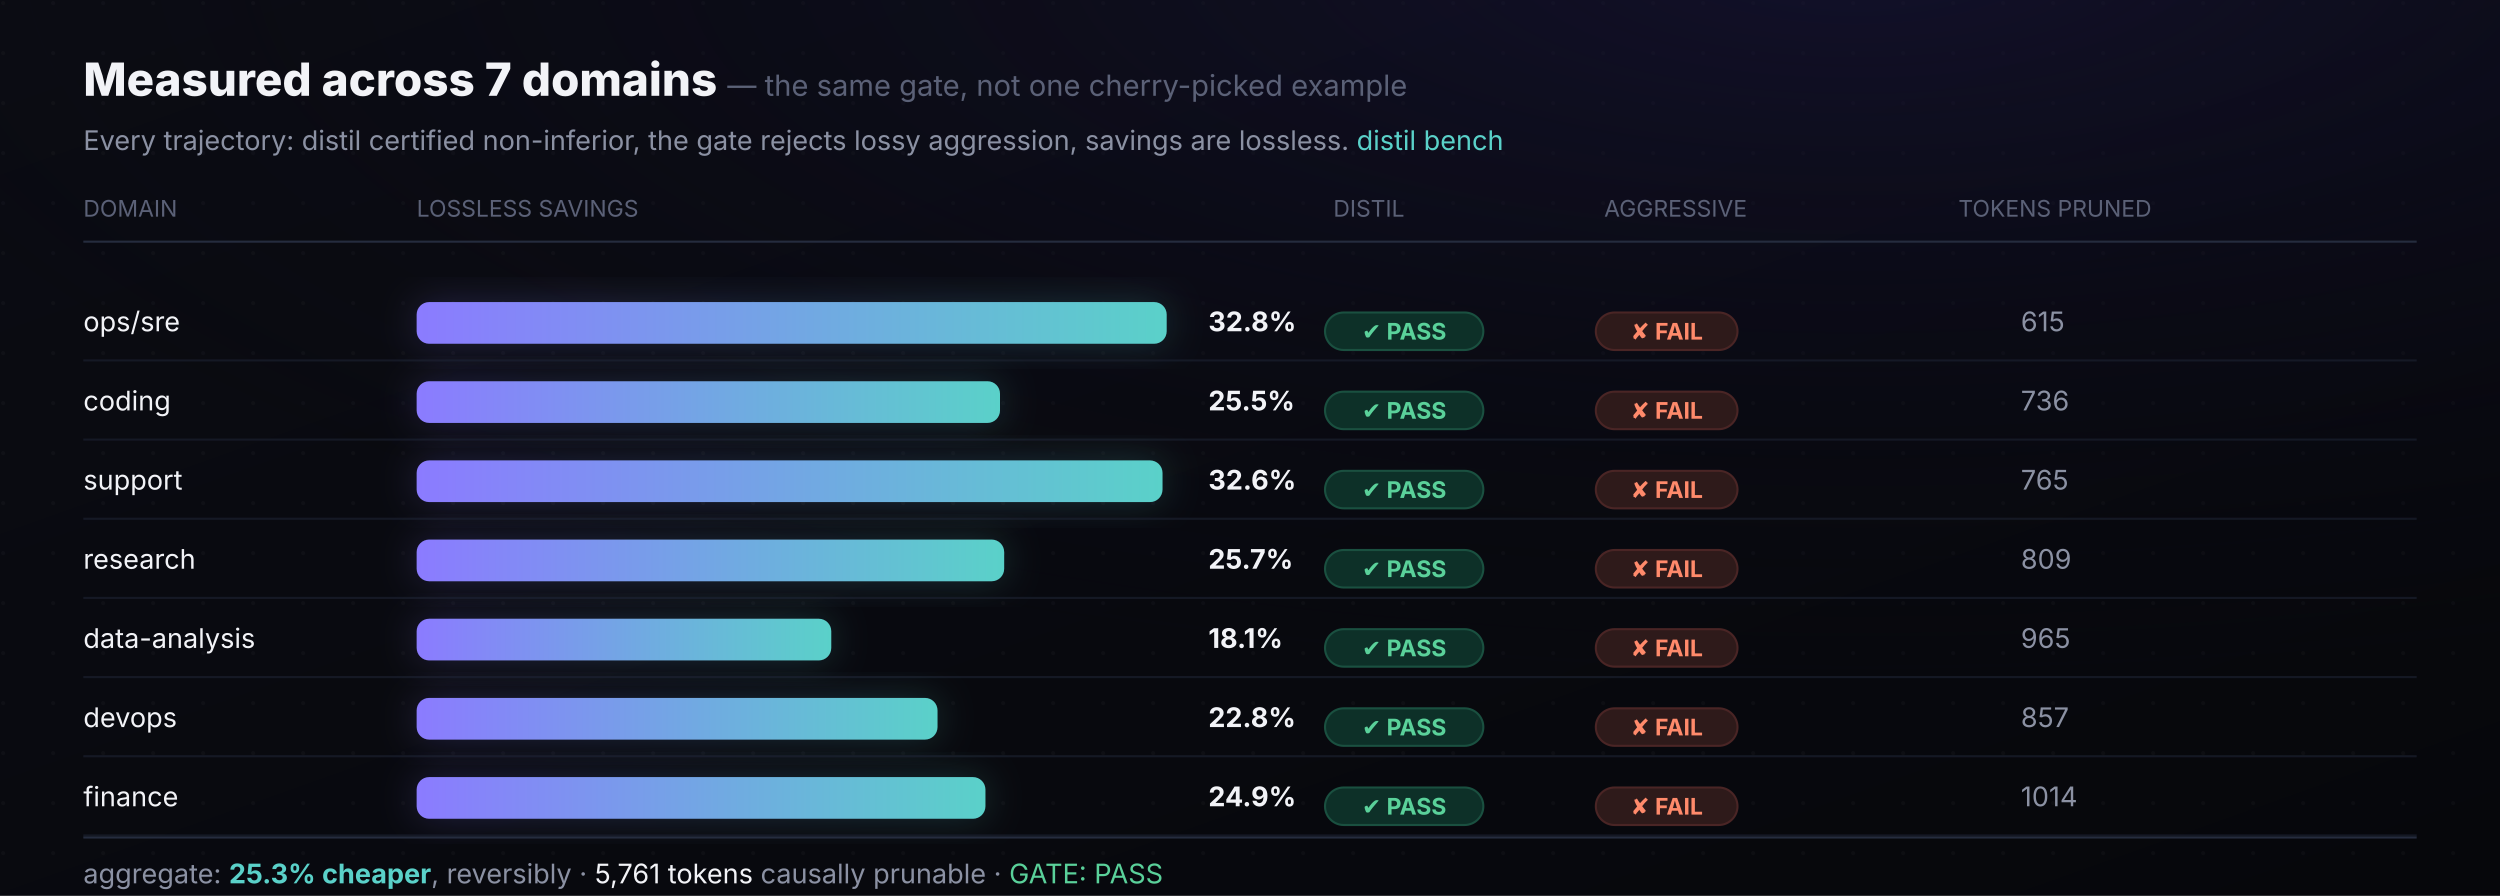
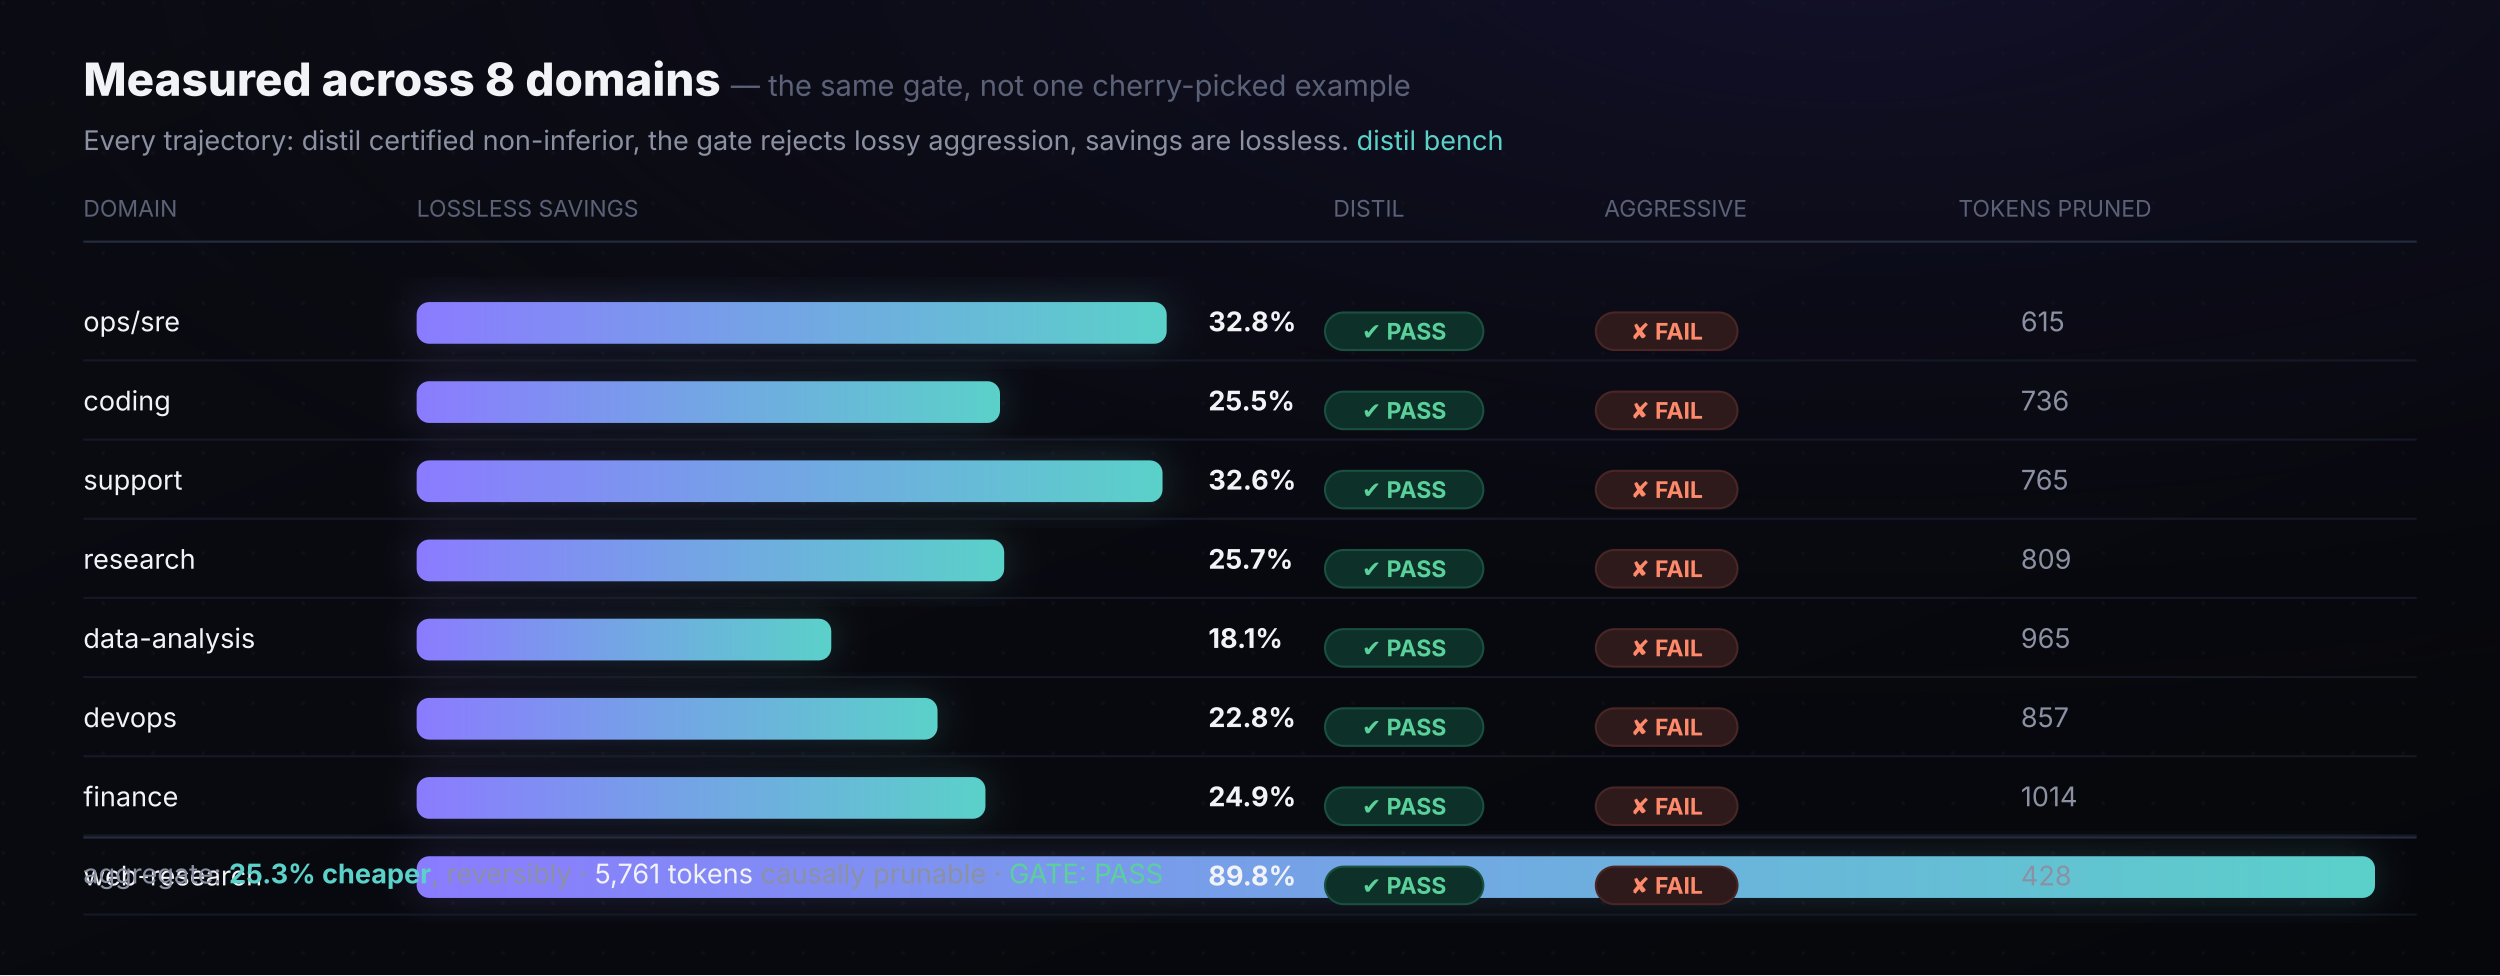
- <svg xmlns="http://www.w3.org/2000/svg" width="1200" height="430" viewBox="0 0 1200 430" font-family="Inter,ui-sans-serif,Segoe UI,Roboto,sans-serif">
+ <svg xmlns="http://www.w3.org/2000/svg" width="1200" height="468" viewBox="0 0 1200 468" font-family="Inter,ui-sans-serif,Segoe UI,Roboto,sans-serif">
  <defs>
    <linearGradient id="bg" x1="0" y1="0" x2="1" y2="1">
      <stop offset="0" stop-color="#0b0c13" />
      <stop offset="1" stop-color="#06070b" />
    </linearGradient>
    <radialGradient id="vig" cx="0.74" cy="-0.05" r="0.85">
      <stop offset="0" stop-color="#1a1640" stop-opacity="0.55" />
      <stop offset="1" stop-color="#06070b" stop-opacity="0" />
    </radialGradient>
    <linearGradient id="g" x1="0" y1="0" x2="1" y2="0">
      <stop offset="0" stop-color="#8b7bff" />
      <stop offset="1" stop-color="#5ad1c9" />
    </linearGradient>
    <linearGradient id="card" x1="0" y1="0" x2="0" y2="1">
      <stop offset="0" stop-color="#12151f" />
      <stop offset="1" stop-color="#0b0d15" />
    </linearGradient>
    <linearGradient id="hero" x1="0" y1="0" x2="0" y2="1">
      <stop offset="0" stop-color="#141a2e" />
      <stop offset="1" stop-color="#0c0f1d" />
    </linearGradient>
    <pattern id="dots" width="24" height="24" patternUnits="userSpaceOnUse">
      <circle cx="1.5" cy="1.5" r="1" fill="#ffffff" opacity="0.025" />
    </pattern>
    <filter id="sh" x="-20%" y="-20%" width="140%" height="160%">
      <feDropShadow dx="0" dy="5" stdDeviation="9" flood-color="#000000" flood-opacity="0.55" />
    </filter>
    <filter id="glow" x="-60%" y="-60%" width="220%" height="220%">
      <feGaussianBlur stdDeviation="9" result="b" />
      <feMerge>
        <feMergeNode in="b" />
        <feMergeNode in="SourceGraphic" />
      </feMerge>
    </filter>
    <marker id="ar" markerWidth="8" markerHeight="8" refX="6" refY="3" orient="auto">
      <path d="M0,0 L6,3 L0,6 Z" fill="#6b7390" />
    </marker>
    <marker id="arg" markerWidth="8" markerHeight="8" refX="6" refY="3" orient="auto">
      <path d="M0,0 L6,3 L0,6 Z" fill="#7d8cff" />
    </marker>
    <style>
      @keyframes grow{from{transform:scaleX(0)}to{transform:scaleX(1)}}
      .dbar{transform-box:fill-box;transform-origin:left center;animation:grow .85s cubic-bezier(.2,.75,.25,1) both}
-       .dr1{animation-delay:0s}.dr2{animation-delay:.08s}.dr3{animation-delay:.16s}.dr4{animation-delay:.24s}.dr5{animation-delay:.32s}.dr6{animation-delay:.40s}.dr7{animation-delay:.48s}
+       .dr1{animation-delay:0s}.dr2{animation-delay:.08s}.dr3{animation-delay:.16s}.dr4{animation-delay:.24s}.dr5{animation-delay:.32s}.dr6{animation-delay:.40s}.dr7{animation-delay:.48s}.dr8{animation-delay:.56s}
      @media(prefers-reduced-motion:reduce){.dbar{animation:none}}
    </style>
  </defs>
-   <rect width="1200" height="430" fill="url(#bg)" />
-   <rect width="1200" height="430" fill="url(#dots)" />
-   <rect width="1200" height="430" fill="url(#vig)" />
-   <text x="40" y="46" font-size="22" font-weight="800" fill="#f2f3f7">Measured across 7 domains <tspan fill="#5b6177" font-weight="400" font-size="14">— the same gate, not one cherry-picked example</tspan>
+   <rect width="1200" height="468" fill="url(#bg)" />
+   <rect width="1200" height="468" fill="url(#dots)" />
+   <rect width="1200" height="468" fill="url(#vig)" />
+   <text x="40" y="46" font-size="22" font-weight="800" fill="#f2f3f7">Measured across 8 domains <tspan fill="#5b6177" font-weight="400" font-size="14">— the same gate, not one cherry-picked example</tspan>
  </text>
  <text x="40" y="72" font-size="13" fill="#8b91a3">Every trajectory: distil certified non-inferior, the gate rejects lossy aggression, savings are lossless. <tspan fill="#5ad1c9">distil bench</tspan>
  </text>
  <g font-size="11" fill="#5b6177" transform="translate(40,104)">
    <text x="0" y="0">DOMAIN</text>
    <text x="160" y="0">LOSSLESS SAVINGS</text>
    <text x="600" y="0">DISTIL</text>
    <text x="730" y="0">AGGRESSIVE</text>
    <text x="900" y="0">TOKENS PRUNED</text>
  </g>
  <line x1="40" y1="116" x2="1160" y2="116" stroke="#252c3e" stroke-width="1" />
  <g transform="translate(40,116)">
    <g transform="translate(0,38)">
      <rect class="dbar dr1" x="160" y="-9" width="360" height="20" rx="6" fill="url(#g)" opacity="0.2" filter="url(#glow)" />
      <rect class="dbar dr1" x="160" y="-9" width="360" height="20" rx="6" fill="url(#g)" />
      <text x="0" y="5" font-size="13" fill="#f2f3f7">ops/sre</text>
      <text x="540" y="5" font-size="13" font-weight="700" fill="#f2f3f7">32.8%</text>
      <rect x="596" y="-4" width="76" height="18" rx="9" fill="#0d3028" stroke="#1a5040" />
      <text x="634" y="9" text-anchor="middle" font-size="11" font-weight="700" fill="#5ad19a">✔ PASS</text>
      <rect x="726" y="-4" width="68" height="18" rx="9" fill="#2e1a1a" stroke="#4a2525" />
      <text x="760" y="9" text-anchor="middle" font-size="11" font-weight="700" fill="#ff8a6b">✘ FAIL</text>
      <text x="930" y="5" font-size="13" fill="#8b91a3">615</text>
      <line x1="0" y1="19" x2="1120" y2="19" stroke="#1a1f2e" stroke-width="1" opacity="0.7" />
    </g>
    <g transform="translate(0,76)">
      <rect class="dbar dr2" x="160" y="-9" width="280" height="20" rx="6" fill="url(#g)" opacity="0.2" filter="url(#glow)" />
      <rect class="dbar dr2" x="160" y="-9" width="280" height="20" rx="6" fill="url(#g)" />
      <text x="0" y="5" font-size="13" fill="#f2f3f7">coding</text>
      <text x="540" y="5" font-size="13" font-weight="700" fill="#f2f3f7">25.5%</text>
      <rect x="596" y="-4" width="76" height="18" rx="9" fill="#0d3028" stroke="#1a5040" />
      <text x="634" y="9" text-anchor="middle" font-size="11" font-weight="700" fill="#5ad19a">✔ PASS</text>
      <rect x="726" y="-4" width="68" height="18" rx="9" fill="#2e1a1a" stroke="#4a2525" />
      <text x="760" y="9" text-anchor="middle" font-size="11" font-weight="700" fill="#ff8a6b">✘ FAIL</text>
      <text x="930" y="5" font-size="13" fill="#8b91a3">736</text>
      <line x1="0" y1="19" x2="1120" y2="19" stroke="#1a1f2e" stroke-width="1" opacity="0.7" />
    </g>
    <g transform="translate(0,114)">
      <rect class="dbar dr3" x="160" y="-9" width="358" height="20" rx="6" fill="url(#g)" opacity="0.2" filter="url(#glow)" />
      <rect class="dbar dr3" x="160" y="-9" width="358" height="20" rx="6" fill="url(#g)" />
      <text x="0" y="5" font-size="13" fill="#f2f3f7">support</text>
      <text x="540" y="5" font-size="13" font-weight="700" fill="#f2f3f7">32.6%</text>
      <rect x="596" y="-4" width="76" height="18" rx="9" fill="#0d3028" stroke="#1a5040" />
      <text x="634" y="9" text-anchor="middle" font-size="11" font-weight="700" fill="#5ad19a">✔ PASS</text>
      <rect x="726" y="-4" width="68" height="18" rx="9" fill="#2e1a1a" stroke="#4a2525" />
      <text x="760" y="9" text-anchor="middle" font-size="11" font-weight="700" fill="#ff8a6b">✘ FAIL</text>
      <text x="930" y="5" font-size="13" fill="#8b91a3">765</text>
      <line x1="0" y1="19" x2="1120" y2="19" stroke="#1a1f2e" stroke-width="1" opacity="0.7" />
    </g>
    <g transform="translate(0,152)">
      <rect class="dbar dr4" x="160" y="-9" width="282" height="20" rx="6" fill="url(#g)" opacity="0.2" filter="url(#glow)" />
      <rect class="dbar dr4" x="160" y="-9" width="282" height="20" rx="6" fill="url(#g)" />
      <text x="0" y="5" font-size="13" fill="#f2f3f7">research</text>
      <text x="540" y="5" font-size="13" font-weight="700" fill="#f2f3f7">25.7%</text>
      <rect x="596" y="-4" width="76" height="18" rx="9" fill="#0d3028" stroke="#1a5040" />
      <text x="634" y="9" text-anchor="middle" font-size="11" font-weight="700" fill="#5ad19a">✔ PASS</text>
      <rect x="726" y="-4" width="68" height="18" rx="9" fill="#2e1a1a" stroke="#4a2525" />
      <text x="760" y="9" text-anchor="middle" font-size="11" font-weight="700" fill="#ff8a6b">✘ FAIL</text>
      <text x="930" y="5" font-size="13" fill="#8b91a3">809</text>
      <line x1="0" y1="19" x2="1120" y2="19" stroke="#1a1f2e" stroke-width="1" opacity="0.7" />
    </g>
    <g transform="translate(0,190)">
      <rect class="dbar dr5" x="160" y="-9" width="199" height="20" rx="6" fill="url(#g)" opacity="0.2" filter="url(#glow)" />
      <rect class="dbar dr5" x="160" y="-9" width="199" height="20" rx="6" fill="url(#g)" />
      <text x="0" y="5" font-size="13" fill="#f2f3f7">data-analysis</text>
      <text x="540" y="5" font-size="13" font-weight="700" fill="#f2f3f7">18.1%</text>
      <rect x="596" y="-4" width="76" height="18" rx="9" fill="#0d3028" stroke="#1a5040" />
      <text x="634" y="9" text-anchor="middle" font-size="11" font-weight="700" fill="#5ad19a">✔ PASS</text>
      <rect x="726" y="-4" width="68" height="18" rx="9" fill="#2e1a1a" stroke="#4a2525" />
      <text x="760" y="9" text-anchor="middle" font-size="11" font-weight="700" fill="#ff8a6b">✘ FAIL</text>
      <text x="930" y="5" font-size="13" fill="#8b91a3">965</text>
      <line x1="0" y1="19" x2="1120" y2="19" stroke="#1a1f2e" stroke-width="1" opacity="0.7" />
    </g>
    <g transform="translate(0,228)">
      <rect class="dbar dr6" x="160" y="-9" width="250" height="20" rx="6" fill="url(#g)" opacity="0.2" filter="url(#glow)" />
      <rect class="dbar dr6" x="160" y="-9" width="250" height="20" rx="6" fill="url(#g)" />
      <text x="0" y="5" font-size="13" fill="#f2f3f7">devops</text>
      <text x="540" y="5" font-size="13" font-weight="700" fill="#f2f3f7">22.8%</text>
      <rect x="596" y="-4" width="76" height="18" rx="9" fill="#0d3028" stroke="#1a5040" />
      <text x="634" y="9" text-anchor="middle" font-size="11" font-weight="700" fill="#5ad19a">✔ PASS</text>
      <rect x="726" y="-4" width="68" height="18" rx="9" fill="#2e1a1a" stroke="#4a2525" />
      <text x="760" y="9" text-anchor="middle" font-size="11" font-weight="700" fill="#ff8a6b">✘ FAIL</text>
      <text x="930" y="5" font-size="13" fill="#8b91a3">857</text>
      <line x1="0" y1="19" x2="1120" y2="19" stroke="#1a1f2e" stroke-width="1" opacity="0.7" />
    </g>
    <g transform="translate(0,266)">
      <rect class="dbar dr7" x="160" y="-9" width="273" height="20" rx="6" fill="url(#g)" opacity="0.2" filter="url(#glow)" />
      <rect class="dbar dr7" x="160" y="-9" width="273" height="20" rx="6" fill="url(#g)" />
      <text x="0" y="5" font-size="13" fill="#f2f3f7">finance</text>
      <text x="540" y="5" font-size="13" font-weight="700" fill="#f2f3f7">24.9%</text>
      <rect x="596" y="-4" width="76" height="18" rx="9" fill="#0d3028" stroke="#1a5040" />
      <text x="634" y="9" text-anchor="middle" font-size="11" font-weight="700" fill="#5ad19a">✔ PASS</text>
      <rect x="726" y="-4" width="68" height="18" rx="9" fill="#2e1a1a" stroke="#4a2525" />
      <text x="760" y="9" text-anchor="middle" font-size="11" font-weight="700" fill="#ff8a6b">✘ FAIL</text>
      <text x="930" y="5" font-size="13" fill="#8b91a3">1014</text>
      <line x1="0" y1="19" x2="1120" y2="19" stroke="#1a1f2e" stroke-width="1" opacity="0.7" />
    </g>
+     <g transform="translate(0,304)">
+       <rect class="dbar dr8" x="160" y="-9" width="940" height="20" rx="6" fill="url(#g)" opacity="0.2" filter="url(#glow)" />
+       <rect class="dbar dr8" x="160" y="-9" width="940" height="20" rx="6" fill="url(#g)" />
+       <text x="0" y="5" font-size="13" fill="#f2f3f7">web-research</text>
+       <text x="540" y="5" font-size="13" font-weight="700" fill="#f2f3f7">89.8%</text>
+       <rect x="596" y="-4" width="76" height="18" rx="9" fill="#0d3028" stroke="#1a5040" />
+       <text x="634" y="9" text-anchor="middle" font-size="11" font-weight="700" fill="#5ad19a">✔ PASS</text>
+       <rect x="726" y="-4" width="68" height="18" rx="9" fill="#2e1a1a" stroke="#4a2525" />
+       <text x="760" y="9" text-anchor="middle" font-size="11" font-weight="700" fill="#ff8a6b">✘ FAIL</text>
+       <text x="930" y="5" font-size="13" fill="#8b91a3">428</text>
+       <line x1="0" y1="19" x2="1120" y2="19" stroke="#1a1f2e" stroke-width="1" opacity="0.7" />
+     </g>
  </g>
  <line x1="40" y1="402" x2="1160" y2="402" stroke="#252c3e" stroke-width="1" />
  <text x="40" y="424" font-size="13" fill="#8b91a3">aggregate: <tspan fill="#5ad1c9" font-weight="700">25.3% cheaper</tspan>, reversibly · <tspan fill="#f2f3f7">5,761 tokens</tspan> causally prunable · <tspan fill="#5ad19a">GATE: PASS</tspan>
  </text>
</svg>
